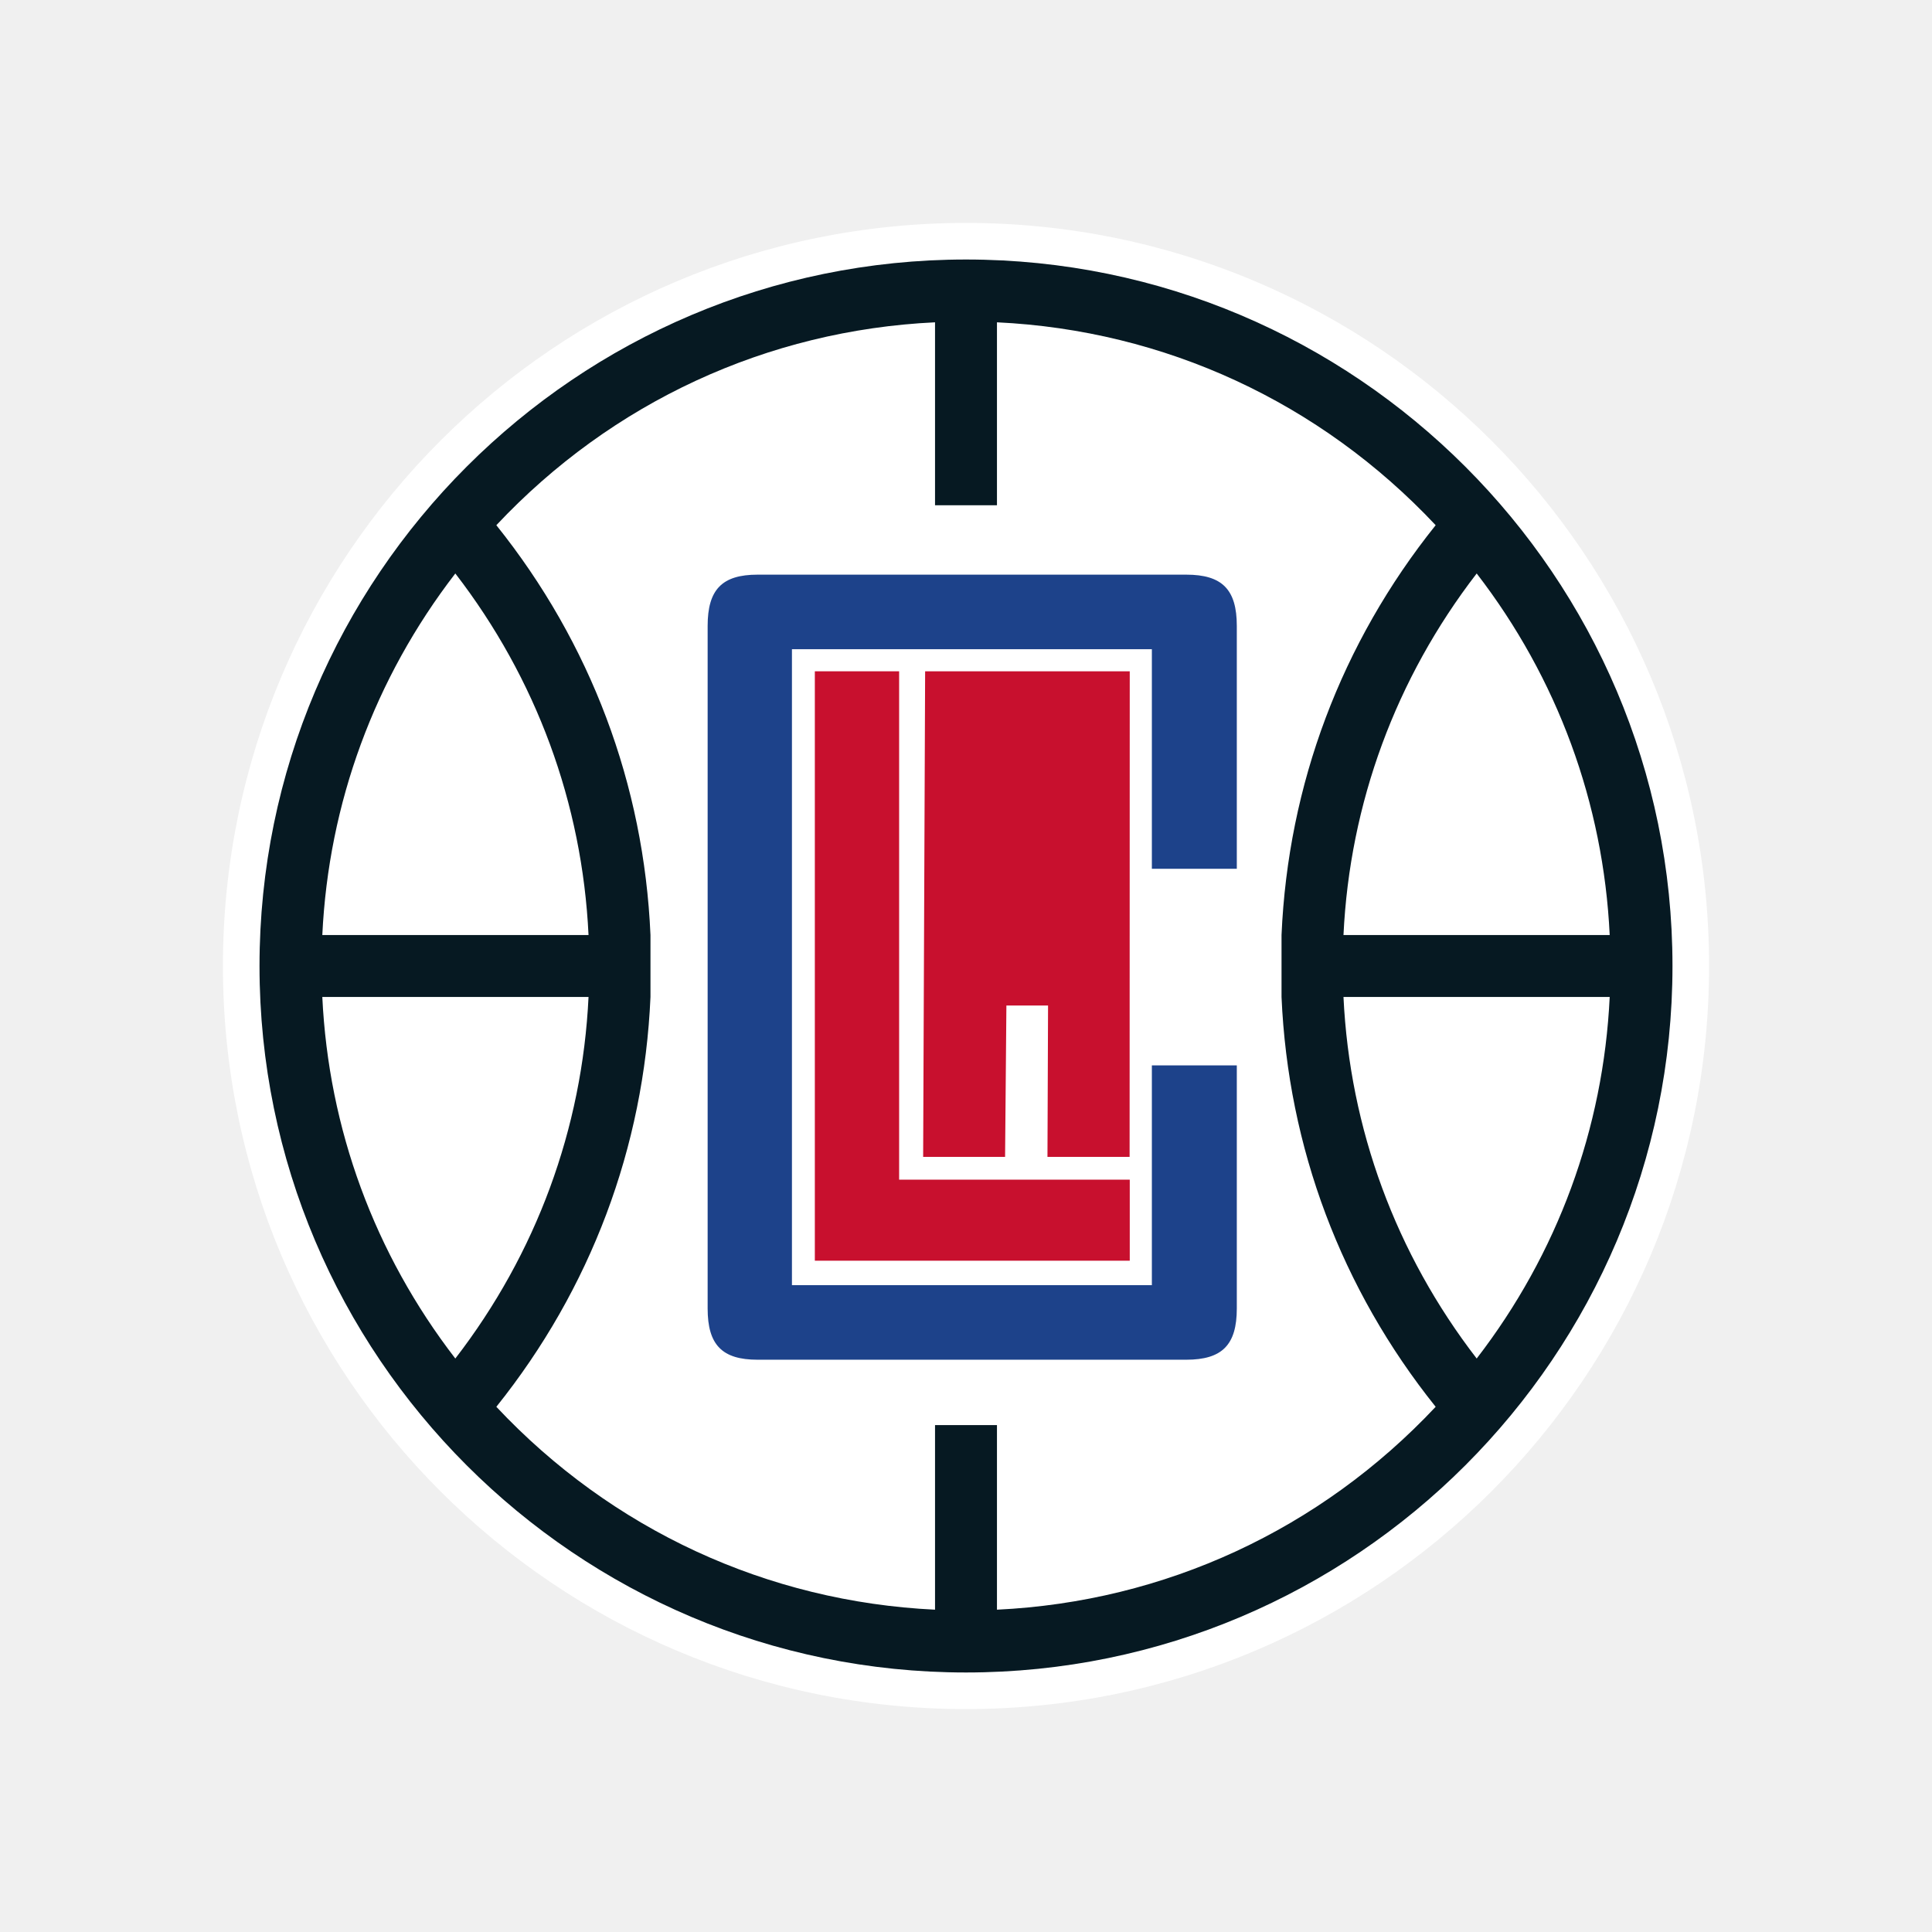
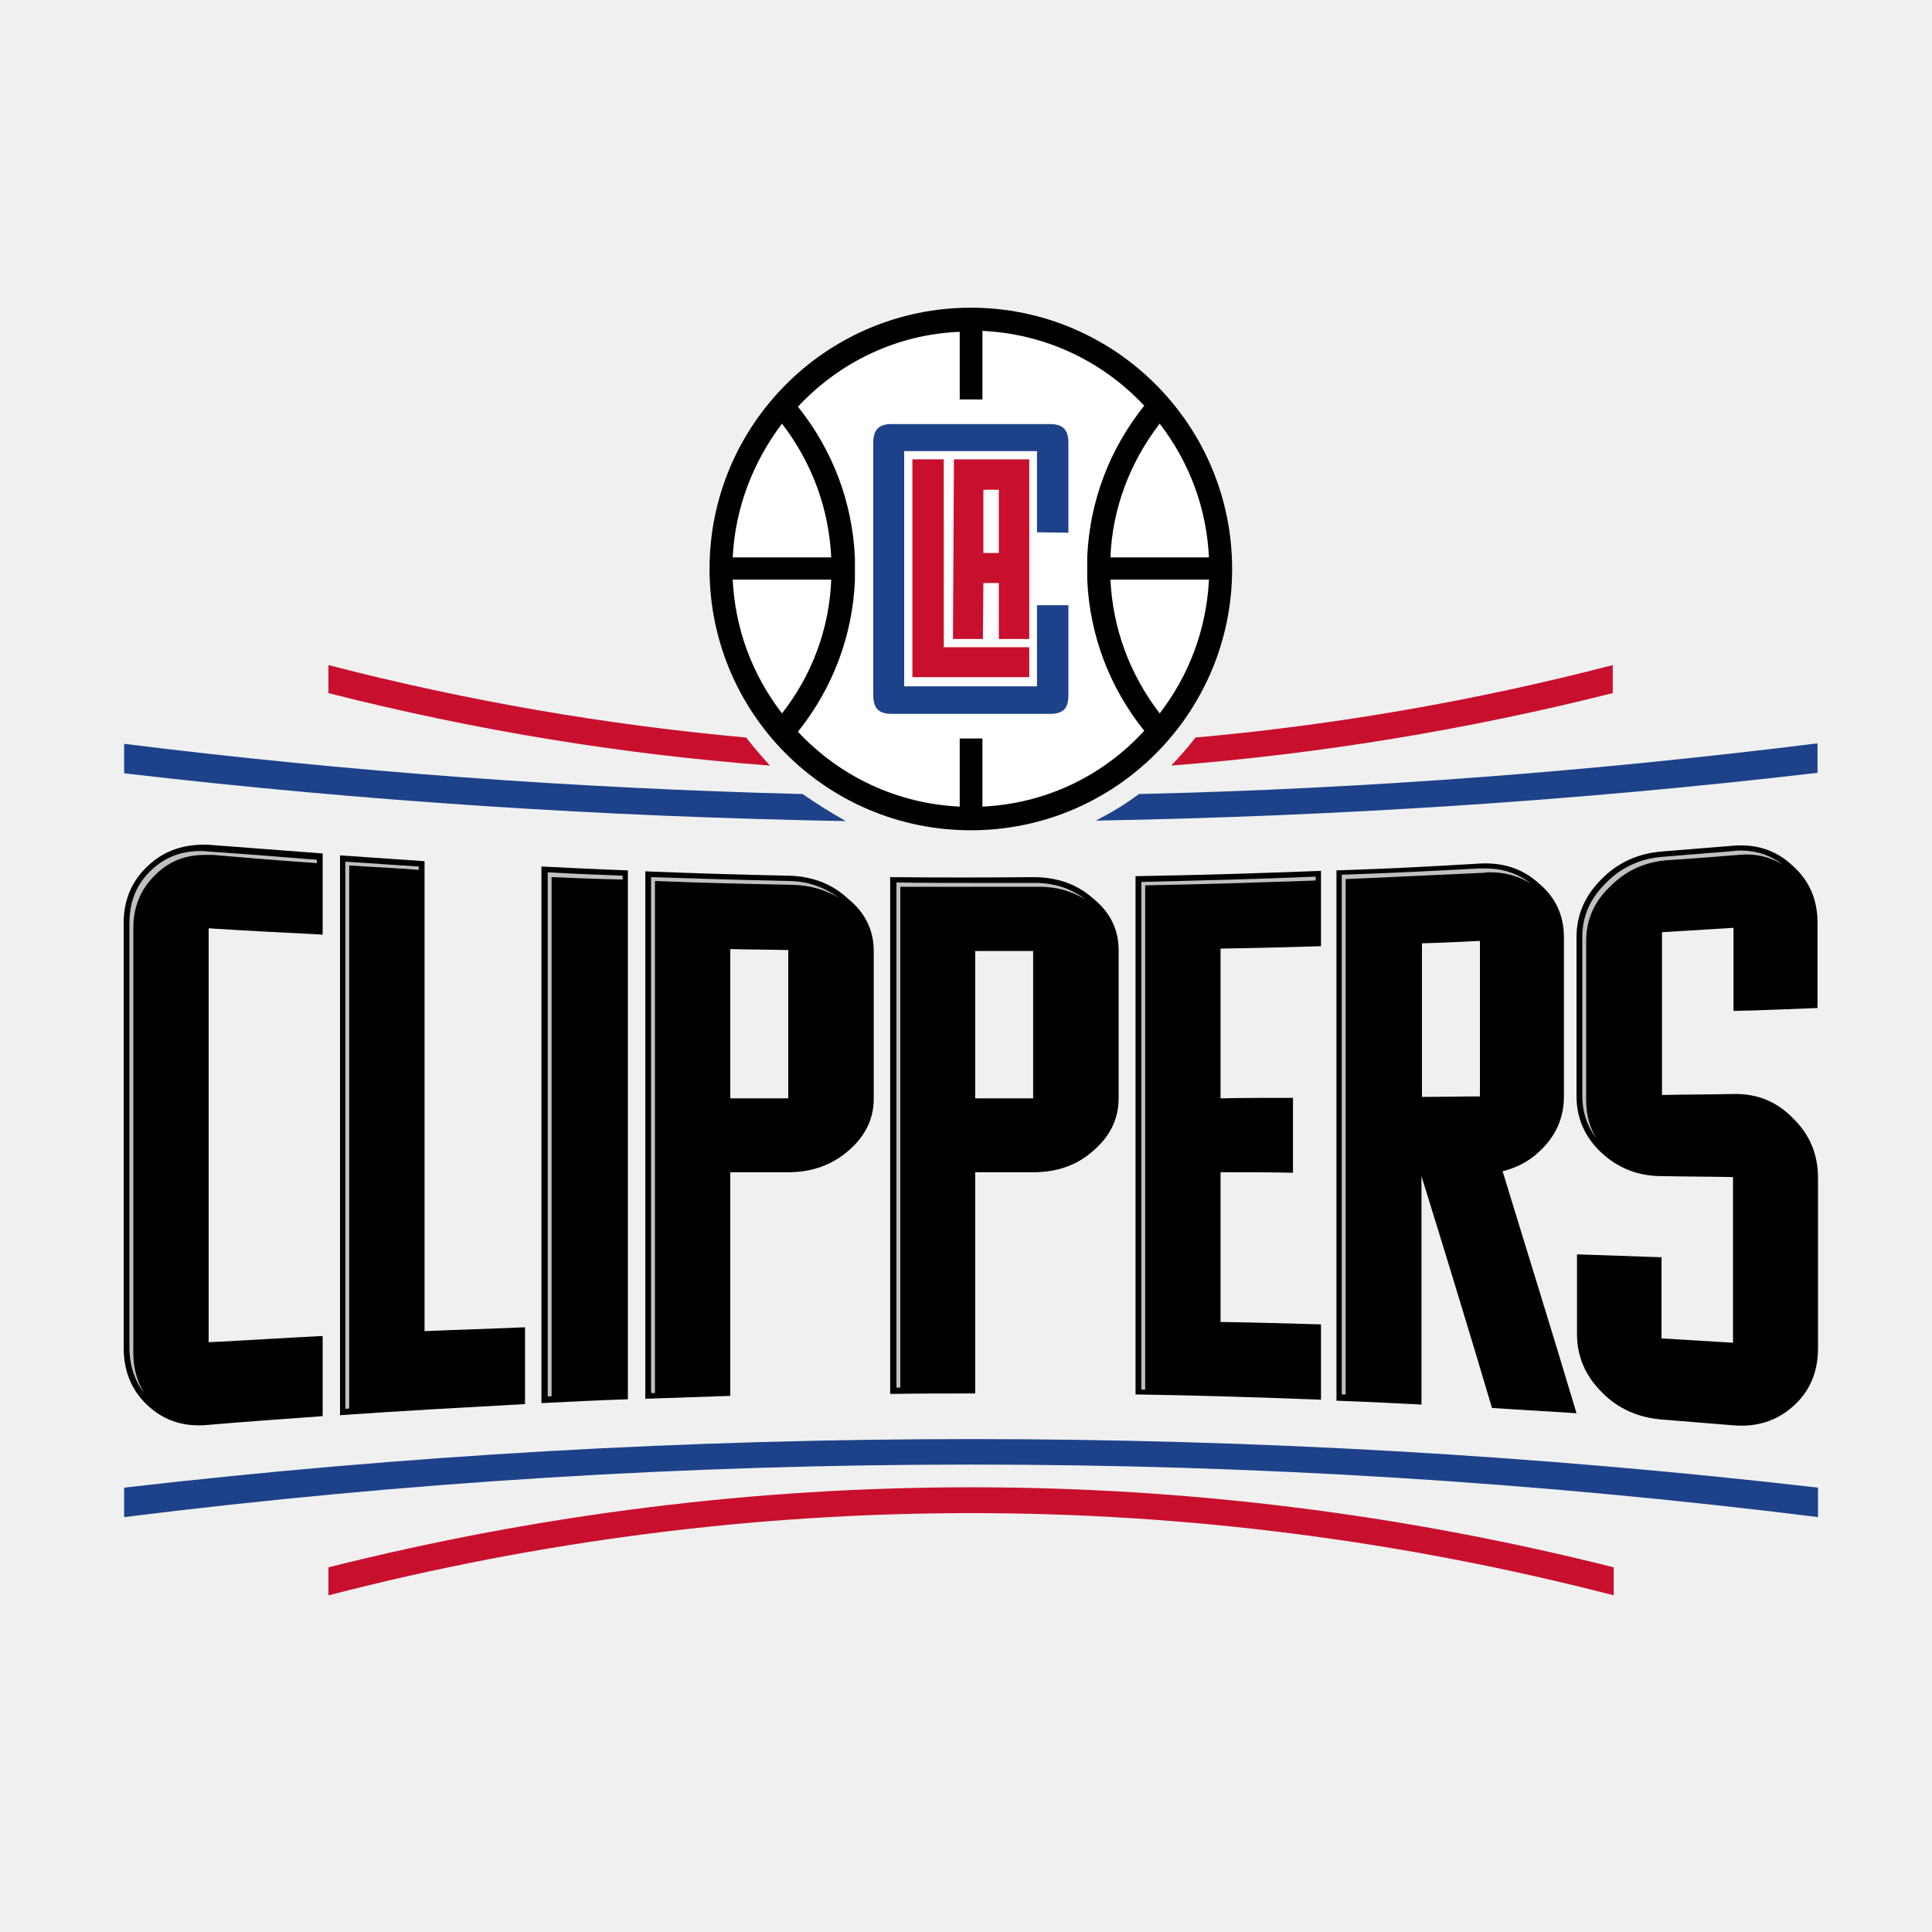
- <svg xmlns="http://www.w3.org/2000/svg" xmlns:xlink="http://www.w3.org/1999/xlink" width="500" height="500" viewBox="0 0 500 500">
-   <defs>
-     <path id="a" d="M0 384.615h384.615V0H0z" />
-   </defs>
-   <g fill="none" fill-rule="evenodd">
-     <path d="M0 0h500v500H0z" />
-     <path d="M57.692 250c0-106.209 86.1-192.308 192.308-192.308 106.209 0 192.308 86.1 192.308 192.308 0 106.209-86.1 192.308-192.308 192.308-106.209 0-192.308-86.1-192.308-192.308" fill="#FFF" fill-rule="nonzero" />
-     <path d="M382.166 351.585c-20.95-27.17-32.85-59.47-34.474-93.572h68.897c-1.629 34.13-13.509 66.437-34.423 93.572m-124.153 65V368.81h-16.028v47.775c-43.399-2.065-83.646-20.675-113.532-52.508 24.423-30.499 38.202-67.135 39.89-106.064v-16.028c-1.688-38.929-15.467-75.565-39.89-106.064 29.886-31.832 70.133-50.447 113.532-52.507v47.347h16.028V83.414c43.4 2.06 83.65 20.675 113.536 52.508-24.427 30.498-38.202 67.135-39.89 106.063v16.028c1.688 38.929 15.463 75.565 39.89 106.064-29.886 31.833-70.137 50.443-113.536 52.508m-140.176-65c-20.919-27.135-32.799-59.443-34.423-93.572h68.897c-1.625 34.102-13.528 66.405-34.474 93.572m0-203.171c20.95 27.17 32.849 59.474 34.474 93.571H83.414c1.625-34.129 13.504-66.432 34.423-93.571m264.329 0c20.914 27.135 32.794 59.438 34.423 93.571h-68.897c1.624-34.097 13.524-66.401 34.474-93.571M249.999 67.162c-100.816 0-182.837 82.02-182.837 182.837 0 100.82 82.02 182.838 182.837 182.838 100.82 0 182.838-82.017 182.838-182.838 0-100.816-82.017-182.837-182.838-182.837" fill="#061922" fill-rule="nonzero" />
-     <path fill="#C8102E" fill-rule="nonzero" d="M210.88 173.73v152.54h81.5v-20.974h-59.687V173.73z" />
-     <path d="M320.084 224.835v-62.853c0-9.42-3.791-13.262-13.089-13.262H196.061c-9.176 0-12.924 3.842-12.924 13.262v176.656c0 9.415 3.748 13.257 12.924 13.257h110.934c9.298 0 13.089-3.842 13.089-13.257v-62.924h-21.982v56.892h-93.147V168.01h93.147v56.825h21.982z" fill="#1D428A" fill-rule="nonzero" />
-     <g transform="translate(57.692 57.692)">
-       <mask id="b" fill="#fff">
-         <use xlink:href="#a" />
-       </mask>
-       <path d="M202.77 181.633h10.625v-44.624H202.77v44.624zm31.88 60.07l.036-125.667h-52.955l-.514 125.667h21.205l.341-39.175h10.781l-.153 39.175h21.26z" fill="#C8102E" fill-rule="nonzero" mask="url(#b)" />
+ <svg xmlns="http://www.w3.org/2000/svg" version="1.1" id="Layer_1" x="0px" y="0px" viewBox="0 0 400 400" style="enable-background:new 0 0 400 400;" xml:space="preserve">
+   <style type="text/css">
+ 	.st0{fill:#BEC0C2;}
+ 	.st1{fill:#1D428A;}
+ 	.st2{fill:#C8102E;}
+ 	.st3{fill:#FFFFFF;}
+ </style>
+   <g>
+     <path d="M30.7,179.2c-3.4,3.1-5.1,7.1-5.1,12V279c0,5,1.7,9,5.1,12.1s7.5,4.4,12.5,3.9c7.9-0.7,15.7-1.2,23.6-1.8v-16.6   c-7.9,0.4-15.7,0.9-23.6,1.3c0-28.6,0-57.1,0-85.7c7.9,0.5,15.7,0.9,23.6,1.3v-16.8c-7.9-0.6-15.7-1.2-23.6-1.8   C38.3,174.7,34.1,176,30.7,179.2" />
+     <path d="M87.9,178.3c-5.8-0.4-11.7-0.8-17.5-1.2V293c12.7-0.9,25.6-1.6,38.3-2.3v-15.9c-6.9,0.3-13.9,0.5-20.8,0.8V178.3z" />
+     <path d="M112.1,290.5c5.9-0.3,12-0.6,17.9-0.8c0-36.5,0-72.9,0-109.5c-5.9-0.2-12-0.5-17.9-0.8V290.5z" />
+     <path d="M163.2,181.3c-9.9-0.2-19.7-0.5-29.6-0.9v109.2c5.8-0.2,11.8-0.4,17.6-0.6v-46.3c4,0,8,0,12,0c4.9,0,9-1.5,12.4-4.4   c3.5-3,5.3-6.6,5.3-10.8v-30.6c0-4.2-1.7-7.9-5.3-10.8C172.2,182.9,168,181.4,163.2,181.3 M163.2,227.4c-4,0-8,0-12,0v-30.9   c4,0.1,8,0.1,12,0.2V227.4z" />
+     <path d="M318.6,238.5c3.5-3.2,5.2-7,5.2-11.6v-32.8c0-4.5-1.7-8.3-5.2-11.2c-3.4-3.1-7.5-4.4-12.4-4.1c-9.9,0.6-19.6,1.1-29.5,1.4   V290c5.8,0.2,11.7,0.5,17.6,0.8v-47.3c4.9,15.8,9.8,31.8,14.6,48c5.8,0.4,11.7,0.7,17.5,1.1c-5.1-17.1-10.3-33.7-15.3-50.1   C313.9,241.8,316.5,240.5,318.6,238.5 M294.4,195.3c4-0.1,8-0.3,12-0.5c0,10.7,0,21.5,0,32.2c-3.9,0-8,0.1-12,0.1V195.3z" />
+     <path d="M213.9,181.6c-9.9,0.1-19.7,0.1-29.6,0v107c5.8-0.1,11.8-0.1,17.6-0.1v-45.8c4,0,8,0,12,0c4.9,0,9-1.4,12.4-4.4   c3.5-3,5.3-6.6,5.3-10.9c0-10.3,0-20.4,0-30.7c0-4.2-1.7-7.8-5.3-10.7C222.9,183,218.8,181.6,213.9,181.6 M213.9,227.4   c-4,0-8,0-12,0v-30.5c4,0,8,0,12,0V227.4z" />
+     <path d="M235.1,288.7c12.8,0.2,25.7,0.6,38.4,1.1v-15.6c-6.9-0.2-13.9-0.4-20.8-0.5v-31c4,0,11.1,0,15,0.1c0-5.2,0-10.4,0-15.5   c-4,0-11.1,0-15,0.1v-31c7-0.1,13.9-0.3,20.8-0.5v-15.6c-12.8,0.5-25.7,0.9-38.4,1.1C235.1,217.1,235.1,253,235.1,288.7" />
+     <path d="M376.3,208.7v-17.6c0-4.9-1.7-8.8-5.2-11.9c-3.4-3.2-7.5-4.5-12.3-4.1c-4.9,0.4-9.9,0.8-14.8,1.2   c-4.9,0.4-9.1,2.3-12.5,5.8c-3.4,3.4-5.1,7.4-5.1,11.9v32.9c0,4.6,1.7,8.5,5.1,11.7c3.4,3.2,7.6,4.9,12.5,4.9   c4.9,0.1,9.9,0.1,14.8,0.2c0,11.4,0,22.8,0,34.3c-4.9-0.3-9.9-0.6-14.8-0.9v-16.8c-5.8-0.2-11.7-0.4-17.5-0.6v16.5   c0,4.6,1.7,8.6,5.1,12c3.4,3.5,7.6,5.3,12.5,5.7c4.9,0.4,9.9,0.8,14.8,1.2c4.8,0.4,8.9-0.9,12.3-3.9c3.5-3.1,5.2-7.1,5.2-12.1   v-35.2c0-4.9-1.7-9-5.2-12.4c-3.4-3.5-7.5-5.1-12.3-5c-4.9,0.1-9.9,0.1-14.8,0.2V193c4.9-0.3,9.9-0.6,14.8-0.9c0,5.8,0,11.4,0,17.2   C364.7,209.2,370.6,208.9,376.3,208.7" />
+     <g>
+       <path class="st0" d="M44.1,177c6.9,0.6,14.2,1.2,21.5,1.7V178c-7.5-0.6-15-1.2-22.5-1.7c-0.6-0.1-1.1-0.1-1.6-0.1    c-3.9,0-7.2,1.2-10,3.8c-3.2,2.9-4.7,6.6-4.7,11.1V279c0,3.7,1.1,6.9,3.1,9.5c-1.5-2.4-2.3-5.2-2.3-8.4v-87.9    c0-4.6,1.6-8.3,4.8-11.3c2.8-2.7,6.1-3.9,10.1-3.9C43,177,43.5,177,44.1,177" />
+       <path class="st0" d="M86.7,180.1v-0.7c-5.1-0.3-10.2-0.7-15.2-1v113.3l0.8-0.1V179.2h0.1C77,179.5,81.8,179.7,86.7,180.1" />
+       <path class="st0" d="M128.9,182.1v-0.8c-5.1-0.2-10.4-0.4-15.5-0.7v108.5h0.8V181.6h0.1C119.1,181.8,123.9,182,128.9,182.1" />
+       <path class="st0" d="M164.2,183.2c3.5,0.1,6.7,1,9.5,2.7c-3-2.2-6.5-3.5-10.5-3.5c-9.4-0.2-19-0.5-28.4-0.8v106.8h0.8V182.4h0.1    C145.1,182.8,154.8,183,164.2,183.2" />
+       <path class="st0" d="M308.5,180.6c3.2,0,5.9,0.8,8.4,2.3c-2.7-2.1-5.8-3.1-9.4-3.1c-0.4,0-0.8,0-1.2,0c-9.3,0.5-18.9,1-28.5,1.3    v107.6h0.8V182h0.1c9.6-0.4,19.3-0.9,28.6-1.3C307.8,180.6,308.2,180.6,308.5,180.6" />
+       <path class="st0" d="M202.1,183.6c4.3,0,8.7,0,12.9,0h0.2c3.6,0,6.7,0.9,9.5,2.6c-3-2.3-6.4-3.4-10.5-3.4h-0.2    c-4.3,0-8.7,0-12.9,0c-5.1,0-10.3,0-15.5-0.1v104.6h0.8V183.6h0.1C191.6,183.6,196.9,183.6,202.1,183.6" />
+       <path class="st0" d="M272.4,181.5c-12,0.5-24.1,0.8-36.1,1.1v105.1h0.8V183.3h0.1c11.6-0.2,23.5-0.6,35.2-1L272.4,181.5    L272.4,181.5z" />
+       <path class="st0" d="M359.9,177c0.5,0,1.1-0.1,1.5-0.1c2.9,0,5.4,0.7,7.7,2.1c-2.5-1.9-5.4-2.9-8.7-2.9c-0.5,0-1.1,0-1.5,0.1    c-4.9,0.4-9.9,0.8-14.8,1.2c-4.6,0.4-8.5,2.2-11.7,5.5c-3.2,3.2-4.8,6.8-4.8,11v32.9c0,3.5,1,6.4,3,9c-1.5-2.3-2.2-5-2.2-8v-32.9    c0-4.3,1.5-8,4.8-11.2c3.3-3.4,7.2-5.2,11.9-5.6C350,177.8,355,177.4,359.9,177" />
    </g>
+     <path class="st1" d="M25.7,314.1c116.2-14.5,234.5-14.5,350.7,0V308c-116.2-13.4-234.5-13.4-350.7,0   C25.7,308,25.7,314.1,25.7,314.1z" />
+     <path class="st2" d="M68,330.3c87.8-22.7,178.3-22.7,266.1,0v-5.8c-87.8-22.1-178.2-22.1-266.1,0C68,326.5,68,328.4,68,330.3" />
+     <path class="st1" d="M166.2,164.4c-47-1.2-93.9-4.6-140.5-10.4v6.1c49.6,5.8,99.5,9,149.4,9.9C172,168.2,169,166.4,166.2,164.4" />
+     <path class="st1" d="M235.8,164.4c-2.8,2.1-5.8,3.9-8.9,5.5c49.9-0.9,99.9-4.1,149.4-9.9v-6.1C329.7,159.7,282.9,163.3,235.8,164.4   " />
+     <path class="st2" d="M154.5,152.7c-28.9-2.6-57.9-7.6-86.5-15c0,1.9,0,3.8,0,5.8c30.3,7.7,60.8,12.7,91.4,15   C157.7,156.6,156,154.7,154.5,152.7" />
+     <path class="st2" d="M247.5,152.7c-1.5,2-3.2,3.9-5,5.8c30.7-2.4,61.2-7.4,91.4-15v-5.8C305.4,145.1,276.5,150.1,247.5,152.7" />
+     <path class="st3" d="M146.9,117.7c0-29.8,24.2-54.1,54.1-54.1c29.8,0,54.1,24.2,54.1,54.1s-24.2,54.1-54.1,54.1   C171.2,171.8,146.9,147.6,146.9,117.7" />
+     <path d="M201,63.7c-29.8,0-54.1,24.2-54.1,54.1s24.2,54.1,54.1,54.1s54.1-24.2,54.1-54.1S230.8,63.7,201,63.7 M240.1,87.7   c6.2,8.1,9.7,17.5,10.2,27.7h-20.4C230.3,105.3,233.9,95.8,240.1,87.7 M161.9,87.7c6.2,8.1,9.7,17.5,10.2,27.7h-20.4   C152.2,105.3,155.8,95.8,161.9,87.7 M161.9,147.7c-6.2-8.1-9.7-17.5-10.2-27.7h20.4C171.7,130.2,168.1,139.8,161.9,147.7    M203.4,167v-14.1h-4.7V167c-12.8-0.6-24.7-6.1-33.5-15.5c7.2-9,11.3-19.8,11.8-31.3v-4.7c-0.5-11.5-4.6-22.3-11.8-31.3   c8.8-9.4,20.7-15,33.5-15.5v14h4.7V68.5c12.8,0.6,24.7,6.1,33.5,15.5c-7.2,9-11.3,19.8-11.8,31.3v4.7c0.5,11.5,4.6,22.3,11.8,31.3   C228.1,160.9,216.2,166.4,203.4,167 M240.1,147.7c-6.2-8.1-9.7-17.5-10.2-27.7h20.4C249.8,130.2,246.2,139.8,240.1,147.7" />
+     <polygon class="st2" points="188.9,95.1 188.9,140.2 213.1,140.2 213.1,134 195.4,134 195.4,95.1  " />
+     <path class="st1" d="M221.2,110.3V91.7c0-2.8-1.2-3.9-3.8-3.9h-32.8c-2.7,0-3.8,1.2-3.8,3.9v52.2c0,2.8,1.2,3.9,3.8,3.9h32.8   c2.8,0,3.8-1.2,3.8-3.9v-18.6h-6.5v16.8h-27.5V93.4h27.5v16.8L221.2,110.3L221.2,110.3z" />
+     <path class="st2" d="M213.1,132.3V95.1h-15.6l-0.2,37.2h6.2l0.1-11.6h3.2v11.6H213.1z M206.8,114.5h-3.2v-13.1h3.2V114.5z" />
  </g>
</svg>
